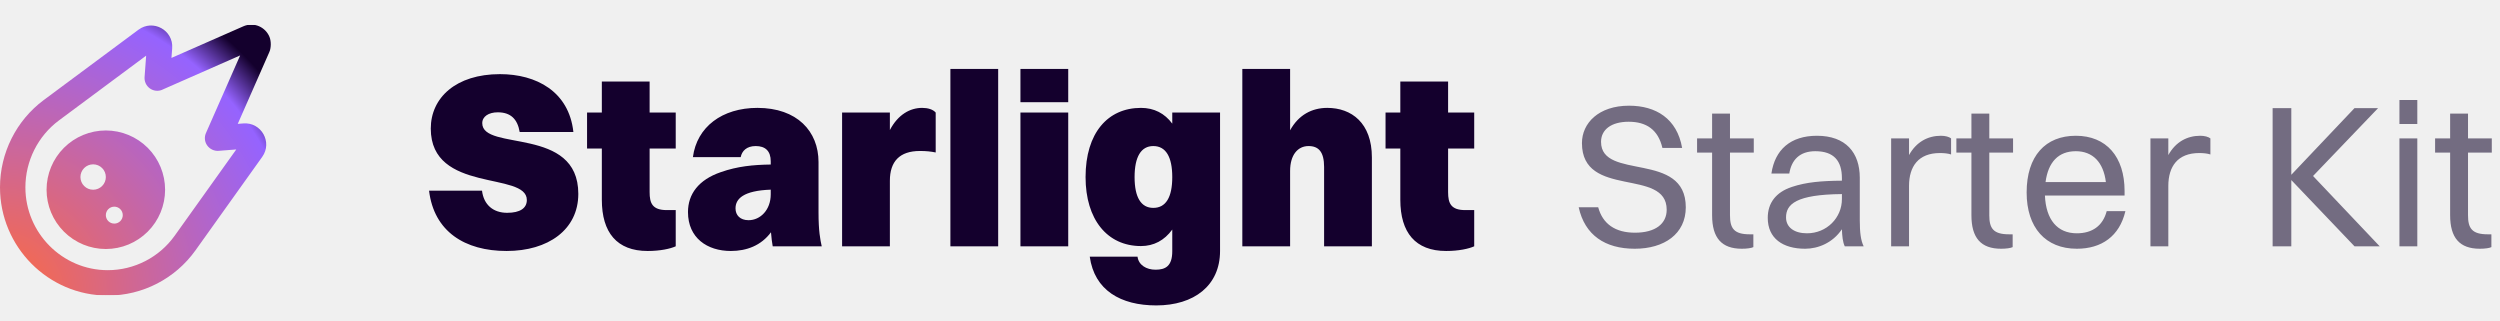
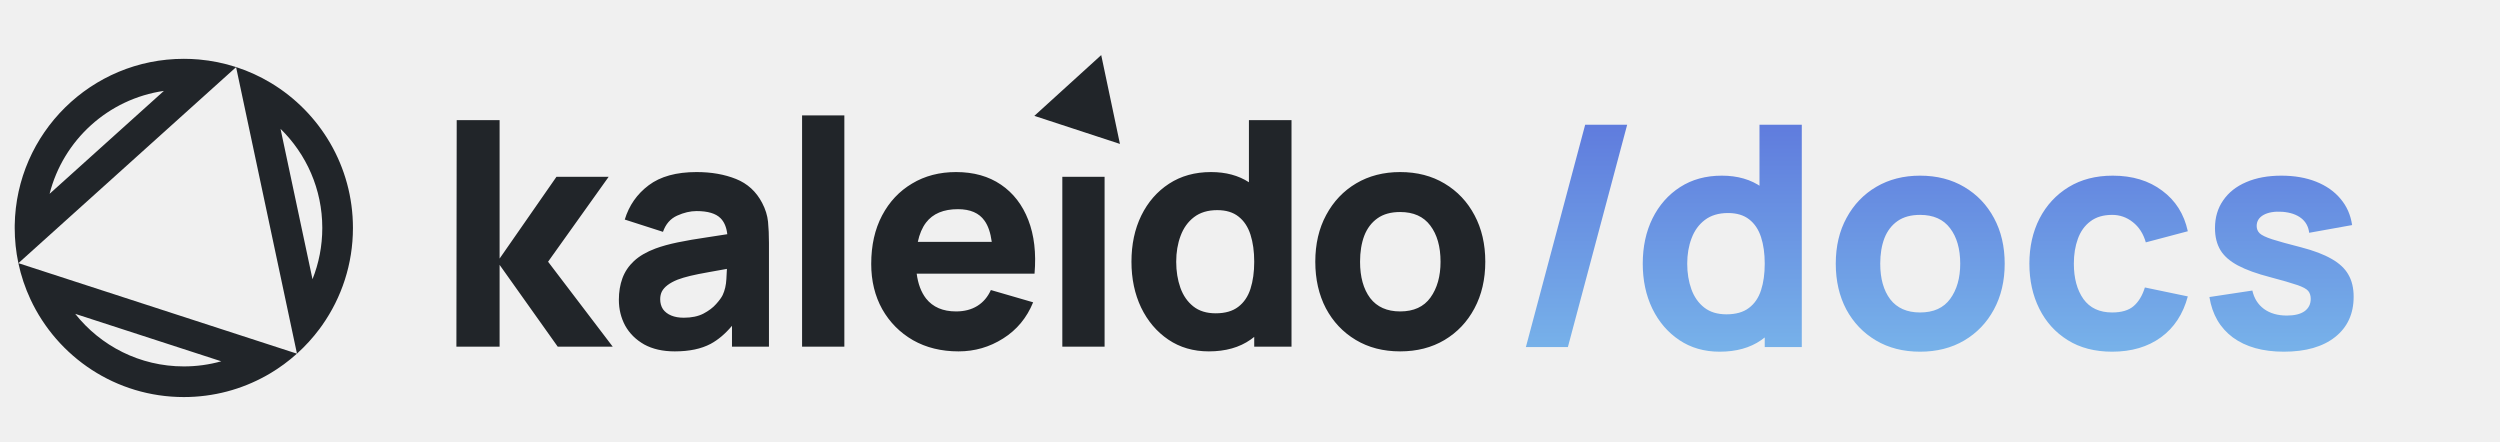
- <svg xmlns="http://www.w3.org/2000/svg" width="203" height="26" viewBox="0 0 203 26" fill="none">
-   <g clip-path="url(#clip0_4102_1237)">
-     <mask id="mask0_4102_1237" style="mask-type:luminance" maskUnits="userSpaceOnUse" x="0" y="2" width="22" height="22">
-       <path d="M22 2H0V24H22V2Z" fill="white" />
-     </mask>
-     <g mask="url(#mask0_4102_1237)">
-       <path d="M20.402 2C20.178 2 19.959 2.047 19.757 2.138L13.922 4.703L13.982 3.921C14.089 2.451 12.427 1.536 11.245 2.413L3.554 8.123C1.315 9.786 0 12.428 0 15.213C0 20.038 3.91 24 8.748 24C11.572 24 14.223 22.634 15.868 20.335L21.295 12.734C22.142 11.548 21.218 9.911 19.766 10.022L19.306 10.057L21.863 4.243C21.953 4.041 22 3.822 22 3.598C22 2.718 21.282 2 20.402 2ZM13.183 7.281L19.499 4.501L16.723 10.804C16.577 11.135 16.616 11.522 16.827 11.814C17.037 12.106 17.385 12.274 17.746 12.248L19.186 12.136L14.184 19.14C12.934 20.893 10.905 21.938 8.748 21.938C5.062 21.938 2.062 18.913 2.062 15.213C2.062 13.077 3.077 11.049 4.787 9.777L11.868 4.518L11.739 6.263C11.713 6.623 11.877 6.971 12.173 7.182C12.47 7.393 12.852 7.431 13.183 7.285V7.281ZM8.594 20.219C9.87 20.219 11.094 19.712 11.997 18.809C12.899 17.907 13.406 16.683 13.406 15.406C13.406 14.13 12.899 12.906 11.997 12.003C11.094 11.101 9.87 10.594 8.594 10.594C7.317 10.594 6.093 11.101 5.191 12.003C4.288 12.906 3.781 14.13 3.781 15.406C3.781 16.683 4.288 17.907 5.191 18.809C6.093 19.712 7.317 20.219 8.594 20.219ZM7.562 13.344C7.836 13.344 8.098 13.452 8.292 13.646C8.485 13.839 8.594 14.101 8.594 14.375C8.594 14.649 8.485 14.911 8.292 15.104C8.098 15.298 7.836 15.406 7.562 15.406C7.289 15.406 7.027 15.298 6.833 15.104C6.64 14.911 6.531 14.649 6.531 14.375C6.531 14.101 6.64 13.839 6.833 13.646C7.027 13.452 7.289 13.344 7.562 13.344ZM8.594 17.469C8.594 17.286 8.666 17.111 8.795 16.983C8.924 16.854 9.099 16.781 9.281 16.781C9.464 16.781 9.638 16.854 9.767 16.983C9.896 17.111 9.969 17.286 9.969 17.469C9.969 17.651 9.896 17.826 9.767 17.955C9.638 18.084 9.464 18.156 9.281 18.156C9.099 18.156 8.924 18.084 8.795 17.955C8.666 17.826 8.594 17.651 8.594 17.469Z" fill="url(#paint0_radial_4102_1237)" />
-     </g>
-   </g>
-   <path d="M39.159 10C39.159 12.32 46.959 10.2 46.959 15.74C46.959 18.66 44.499 20.38 41.139 20.38C37.739 20.38 35.239 18.8 34.839 15.48H39.139C39.279 16.64 40.059 17.28 41.179 17.28C42.239 17.28 42.779 16.9 42.779 16.24C42.779 13.9 34.979 15.72 34.979 10.44C34.979 7.94 37.019 6.02 40.599 6.02C43.539 6.02 46.199 7.42 46.559 10.72H42.199C42.019 9.66 41.459 9.12 40.419 9.12C39.679 9.12 39.159 9.46 39.159 10ZM48.869 16.22V12.06H47.669V9.14H48.869V6.62H52.749V9.14H54.869V12.06H52.749V15.6C52.749 16.5 52.969 17.06 54.149 17.06H54.869V20C54.429 20.2 53.609 20.38 52.589 20.38C50.089 20.38 48.869 18.88 48.869 16.22ZM60.144 12.76H56.264C56.584 10.3 58.644 8.76 61.504 8.76C64.724 8.76 66.464 10.66 66.464 13.16V17.26C66.464 18.76 66.604 19.46 66.724 20H62.744C62.684 19.7 62.644 19.32 62.604 18.86C61.804 19.94 60.624 20.38 59.344 20.38C57.424 20.38 55.864 19.32 55.864 17.22C55.864 15.76 56.724 14.6 58.524 13.98C59.884 13.5 61.164 13.38 62.584 13.36V13.1C62.584 12.26 62.144 11.86 61.364 11.86C60.624 11.86 60.244 12.26 60.144 12.76ZM59.724 16.92C59.724 17.48 60.104 17.88 60.784 17.88C61.744 17.88 62.584 17.04 62.584 15.78V15.4C60.364 15.48 59.724 16.14 59.724 16.92ZM68.378 20V9.14H72.258V10.56C72.918 9.3 73.898 8.76 74.878 8.76C75.338 8.76 75.758 8.88 75.978 9.14V12.38C75.578 12.3 75.218 12.26 74.698 12.26C73.038 12.26 72.258 13.12 72.258 14.68V20H68.378ZM77.172 20V5.6H81.052V20H77.172ZM82.86 8.3V5.6H86.74V8.3H82.86ZM82.86 20V9.14H86.74V20H82.86ZM92.648 19.98C89.908 19.98 88.148 17.82 88.148 14.38C88.148 10.8 89.948 8.76 92.648 8.76C93.708 8.76 94.568 9.2 95.188 10.04V9.14H99.068V20.38C99.068 23.2 96.948 24.8 93.888 24.8C91.008 24.8 88.868 23.58 88.488 20.84H92.368C92.448 21.52 93.088 21.9 93.828 21.9C94.628 21.9 95.188 21.62 95.188 20.4V18.64C94.548 19.52 93.688 19.98 92.648 19.98ZM93.648 16.88C94.668 16.88 95.188 16.02 95.188 14.38C95.188 12.74 94.668 11.86 93.648 11.86C92.648 11.86 92.128 12.74 92.128 14.38C92.128 16.02 92.648 16.88 93.648 16.88ZM100.877 20V5.6H104.757V10.58C105.437 9.34 106.517 8.76 107.777 8.76C109.737 8.76 111.397 9.98 111.397 12.78V20H107.517V13.56C107.517 12.34 107.077 11.86 106.257 11.86C105.377 11.86 104.757 12.58 104.757 13.88V20H100.877ZM113.706 16.22V12.06H112.506V9.14H113.706V6.62H117.586V9.14H119.706V12.06H117.586V15.6C117.586 16.5 117.806 17.06 118.986 17.06H119.706V20C119.266 20.2 118.446 20.38 117.426 20.38C114.926 20.38 113.706 18.88 113.706 16.22Z" fill="#14002D" />
-   <path d="M130.005 11.519C130.005 14.687 136.886 12.229 136.886 16.832C136.886 18.994 135.137 20.198 132.744 20.198C130.335 20.198 128.685 19.093 128.19 16.832H129.774C130.137 18.169 131.144 18.895 132.761 18.895C134.444 18.895 135.335 18.152 135.335 17.03C135.335 13.598 128.454 16.155 128.454 11.618C128.454 10.001 129.807 8.582 132.282 8.582C134.444 8.582 136.176 9.621 136.589 12.014H134.988C134.642 10.529 133.685 9.886 132.249 9.886C130.83 9.886 130.005 10.529 130.005 11.519ZM139.023 17.476V12.393H137.802V11.239H139.023V9.226H140.475V11.239H142.406V12.393H140.475V17.476C140.475 18.532 140.789 19.026 142.076 19.026H142.373V20.066C142.208 20.148 141.845 20.198 141.432 20.198C139.799 20.198 139.023 19.323 139.023 17.476ZM145.29 14.093H143.838C144.118 12.162 145.389 11.024 147.534 11.024C149.877 11.024 151.015 12.393 151.015 14.44V17.888C151.015 18.895 151.098 19.521 151.329 20H149.794C149.629 19.654 149.58 19.142 149.563 18.614C148.821 19.72 147.633 20.198 146.577 20.198C144.762 20.198 143.541 19.357 143.541 17.69C143.541 16.485 144.201 15.611 145.488 15.182C146.676 14.786 147.88 14.687 149.563 14.671V14.473C149.563 13.053 148.903 12.278 147.402 12.278C146.148 12.278 145.471 12.971 145.29 14.093ZM145.026 17.657C145.026 18.465 145.702 18.944 146.725 18.944C148.342 18.944 149.563 17.674 149.563 16.172V15.759C145.834 15.793 145.026 16.584 145.026 17.657ZM153.561 20V11.239H155.013V12.591C155.607 11.519 156.547 11.024 157.603 11.024C157.95 11.024 158.263 11.107 158.428 11.239V12.542C158.181 12.46 157.867 12.427 157.521 12.427C155.772 12.427 155.013 13.515 155.013 15.1V20H153.561ZM160.079 17.476V12.393H158.858V11.239H160.079V9.226H161.531V11.239H163.461V12.393H161.531V17.476C161.531 18.532 161.844 19.026 163.131 19.026H163.428V20.066C163.263 20.148 162.9 20.198 162.488 20.198C160.854 20.198 160.079 19.323 160.079 17.476ZM172.582 17.145C172.104 19.192 170.635 20.198 168.639 20.198C166.098 20.198 164.563 18.482 164.563 15.627C164.563 12.658 166.098 11.024 168.556 11.024C171.031 11.024 172.516 12.723 172.516 15.512V15.875H166.048C166.131 17.838 167.055 18.944 168.639 18.944C169.876 18.944 170.751 18.35 171.064 17.145H172.582ZM168.556 12.278C167.154 12.278 166.312 13.152 166.098 14.786H170.998C170.8 13.169 169.926 12.278 168.556 12.278ZM174.616 20V11.239H176.068V12.591C176.662 11.519 177.603 11.024 178.659 11.024C179.005 11.024 179.319 11.107 179.484 11.239V12.542C179.236 12.46 178.923 12.427 178.576 12.427C176.827 12.427 176.068 13.515 176.068 15.1V20H174.616ZM184.537 20V8.78H186.055V14.192L191.186 8.78H193.1L187.82 14.291L193.232 20H191.186L186.055 14.621V20H184.537ZM194.834 10.067V8.12H196.286V10.067H194.834ZM194.834 20V11.239H196.286V20H194.834ZM198.951 17.476V12.393H197.73V11.239H198.951V9.226H200.403V11.239H202.334V12.393H200.403V17.476C200.403 18.532 200.717 19.026 202.004 19.026H202.301V20.066C202.136 20.148 201.773 20.198 201.36 20.198C199.727 20.198 198.951 19.323 198.951 17.476Z" fill="#0D0027" fill-opacity="0.55" />
+ <svg xmlns="http://www.w3.org/2000/svg" width="170" height="30" viewBox="0 0 170 30" fill="none">
+   <path fill-rule="evenodd" clip-rule="evenodd" d="M76.156 9.787L74.883 3.746L70.335 7.879L76.156 9.787ZM54.541 7.849V23.573H57.416V7.849H54.541ZM31.035 23.573L31.056 8.17H33.973V17.583L37.84 12.021H41.39L37.269 17.797L41.665 23.573H37.925L33.973 18.011V23.573H31.035ZM45.886 23.894C45.069 23.894 44.375 23.737 43.805 23.423C43.241 23.102 42.812 22.678 42.516 22.15C42.227 21.616 42.083 21.027 42.083 20.386C42.083 19.851 42.163 19.362 42.325 18.92C42.487 18.478 42.748 18.089 43.107 17.754C43.474 17.412 43.963 17.127 44.576 16.898C44.999 16.742 45.502 16.602 46.087 16.481C46.672 16.36 47.334 16.246 48.074 16.139C48.509 16.072 48.97 16.001 49.456 15.926C49.402 15.45 49.247 15.086 48.993 14.834C48.669 14.513 48.126 14.353 47.366 14.353C46.943 14.353 46.503 14.456 46.045 14.663C45.587 14.87 45.267 15.237 45.083 15.765L42.484 14.93C42.773 13.975 43.315 13.197 44.111 12.598C44.907 11.999 45.992 11.7 47.366 11.7C48.373 11.7 49.268 11.857 50.05 12.171C50.831 12.484 51.423 13.026 51.825 13.796C52.05 14.224 52.184 14.652 52.226 15.08C52.268 15.508 52.289 15.986 52.289 16.513V23.573H49.775V22.155C49.321 22.696 48.838 23.105 48.327 23.381C47.686 23.723 46.873 23.894 45.886 23.894ZM46.499 21.605C47.028 21.605 47.471 21.512 47.831 21.327C48.197 21.134 48.486 20.917 48.697 20.674C48.915 20.432 49.063 20.229 49.141 20.065C49.289 19.751 49.373 19.387 49.394 18.974C49.411 18.717 49.423 18.487 49.43 18.284C48.957 18.366 48.55 18.439 48.211 18.503C47.683 18.596 47.256 18.681 46.932 18.76C46.608 18.838 46.323 18.924 46.077 19.016C45.795 19.13 45.566 19.255 45.39 19.391C45.221 19.519 45.094 19.662 45.009 19.819C44.932 19.975 44.893 20.15 44.893 20.343C44.893 20.607 44.956 20.835 45.083 21.027C45.217 21.213 45.404 21.355 45.643 21.455C45.883 21.555 46.168 21.605 46.499 21.605ZM65.181 23.894C64.011 23.894 62.98 23.641 62.085 23.134C61.197 22.621 60.5 21.919 59.993 21.027C59.493 20.129 59.243 19.102 59.243 17.947C59.243 16.684 59.489 15.586 59.982 14.652C60.475 13.718 61.155 12.994 62.022 12.481C62.888 11.96 63.885 11.7 65.012 11.7C66.209 11.7 67.227 11.985 68.065 12.556C68.904 13.126 69.524 13.928 69.925 14.962C70.327 15.996 70.468 17.212 70.348 18.61H68.964H67.505H62.335C62.425 19.303 62.637 19.866 62.972 20.3C63.437 20.885 64.117 21.177 65.012 21.177C65.575 21.177 66.058 21.052 66.459 20.803C66.861 20.553 67.167 20.193 67.379 19.722L70.253 20.557C69.823 21.612 69.143 22.432 68.213 23.017C67.291 23.602 66.28 23.894 65.181 23.894ZM66.945 15.005C67.191 15.343 67.356 15.824 67.44 16.449H62.411C62.523 15.916 62.71 15.477 62.972 15.133C63.437 14.527 64.159 14.224 65.139 14.224C65.977 14.224 66.579 14.485 66.945 15.005ZM75.112 12.021H72.238V23.573H75.112V12.021ZM82.201 23.894C81.152 23.894 80.232 23.627 79.444 23.092C78.654 22.557 78.038 21.829 77.594 20.91C77.158 19.99 76.939 18.952 76.939 17.797C76.939 16.62 77.161 15.576 77.605 14.663C78.056 13.743 78.686 13.019 79.496 12.492C80.306 11.964 81.257 11.7 82.349 11.7C83.358 11.7 84.217 11.931 84.927 12.393V8.17H87.823V23.573H85.287V22.909C85.208 22.972 85.127 23.033 85.044 23.092C84.283 23.627 83.335 23.894 82.201 23.894ZM85.033 19.637C85.202 19.109 85.287 18.496 85.287 17.797C85.287 17.098 85.202 16.485 85.033 15.957C84.864 15.43 84.593 15.019 84.219 14.727C83.853 14.435 83.371 14.289 82.772 14.289C82.131 14.289 81.603 14.449 81.187 14.77C80.778 15.084 80.475 15.508 80.278 16.043C80.081 16.57 79.982 17.155 79.982 17.797C79.982 18.446 80.078 19.038 80.268 19.573C80.458 20.1 80.75 20.521 81.145 20.835C81.539 21.148 82.046 21.305 82.666 21.305C83.307 21.305 83.818 21.159 84.198 20.867C84.586 20.574 84.864 20.164 85.033 19.637ZM92.188 23.113C93.054 23.634 94.061 23.894 95.21 23.894C96.351 23.894 97.355 23.637 98.221 23.124C99.094 22.603 99.774 21.887 100.26 20.974C100.753 20.054 101 18.995 101 17.797C101 16.606 100.757 15.554 100.271 14.642C99.785 13.722 99.105 13.001 98.232 12.481C97.365 11.96 96.358 11.7 95.21 11.7C94.082 11.7 93.086 11.957 92.219 12.47C91.353 12.984 90.673 13.7 90.18 14.62C89.687 15.533 89.44 16.592 89.44 17.797C89.44 18.988 89.68 20.043 90.159 20.963C90.645 21.876 91.321 22.593 92.188 23.113ZM97.27 20.236C96.819 20.863 96.132 21.177 95.21 21.177C94.315 21.177 93.635 20.874 93.17 20.268C92.713 19.654 92.484 18.831 92.484 17.797C92.484 17.127 92.579 16.538 92.769 16.032C92.966 15.526 93.265 15.13 93.667 14.845C94.069 14.559 94.583 14.417 95.21 14.417C96.118 14.417 96.802 14.723 97.26 15.337C97.724 15.95 97.957 16.77 97.957 17.797C97.957 18.788 97.728 19.601 97.27 20.236Z" fill="#212529" />
+   <path fill-rule="evenodd" clip-rule="evenodd" d="M20.192 24.049C19.627 24.558 19.01 25.012 18.352 25.402C18.263 25.454 18.174 25.506 18.084 25.555C16.431 26.476 14.527 27 12.5 27C7.883 27 3.901 24.279 2.071 20.352C1.71 19.577 1.432 18.755 1.25 17.898C1.25 17.896 1.25 17.894 1.249 17.892C1.086 17.12 1 16.32 1 15.5C1 15.438 1 15.376 1.001 15.315C1.1 9.049 6.211 4 12.5 4C12.843 4 13.183 4.015 13.518 4.044C14.392 4.121 15.238 4.296 16.045 4.557C16.052 4.559 16.059 4.561 16.066 4.564C16.893 4.833 17.679 5.194 18.412 5.634C21.76 7.644 24 11.31 24 15.5C24 17.959 23.228 20.238 21.913 22.108C21.854 22.192 21.794 22.275 21.733 22.358C21.276 22.971 20.761 23.536 20.194 24.047L16.054 4.566L1.251 17.895L20.192 24.049ZM15.045 24.568L5.115 21.342C6.84 23.519 9.507 24.916 12.5 24.916C13.382 24.916 14.236 24.795 15.045 24.568ZM11.145 6.181L3.372 13.18C4.298 9.528 7.357 6.727 11.145 6.181ZM19.076 8.762L21.25 18.986C21.68 17.908 21.916 16.732 21.916 15.5C21.916 12.859 20.828 10.472 19.076 8.762Z" fill="#212529" />
+   <path d="M107.792 8.48H110.648L106.616 23.6H103.76L107.792 8.48ZM116.936 23.915C115.893 23.915 114.98 23.653 114.196 23.128C113.412 22.603 112.799 21.889 112.358 20.986C111.924 20.083 111.707 19.064 111.707 17.93C111.707 16.775 111.928 15.75 112.369 14.854C112.817 13.951 113.443 13.24 114.248 12.722C115.053 12.204 115.998 11.945 117.083 11.945C118.161 11.945 119.068 12.208 119.803 12.733C120.538 13.258 121.094 13.972 121.472 14.875C121.85 15.778 122.039 16.796 122.039 17.93C122.039 19.064 121.847 20.083 121.462 20.986C121.084 21.889 120.517 22.603 119.761 23.128C119.005 23.653 118.063 23.915 116.936 23.915ZM117.398 21.374C118.035 21.374 118.543 21.231 118.921 20.944C119.306 20.657 119.582 20.254 119.75 19.736C119.918 19.218 120.002 18.616 120.002 17.93C120.002 17.244 119.918 16.642 119.75 16.124C119.582 15.606 119.313 15.204 118.942 14.917C118.578 14.63 118.098 14.486 117.503 14.486C116.866 14.486 116.341 14.644 115.928 14.959C115.522 15.267 115.221 15.683 115.025 16.208C114.829 16.726 114.731 17.3 114.731 17.93C114.731 18.567 114.826 19.148 115.015 19.673C115.204 20.191 115.494 20.604 115.886 20.912C116.278 21.22 116.782 21.374 117.398 21.374ZM120.002 23.6V15.83H119.645V8.48H122.522V23.6H120.002ZM130.565 23.915C129.424 23.915 128.423 23.66 127.562 23.149C126.701 22.638 126.029 21.934 125.546 21.038C125.07 20.135 124.832 19.099 124.832 17.93C124.832 16.747 125.077 15.708 125.567 14.812C126.057 13.909 126.733 13.205 127.594 12.701C128.455 12.197 129.445 11.945 130.565 11.945C131.706 11.945 132.707 12.201 133.568 12.712C134.436 13.223 135.112 13.93 135.595 14.833C136.078 15.729 136.319 16.761 136.319 17.93C136.319 19.106 136.074 20.146 135.584 21.049C135.101 21.945 134.426 22.648 133.558 23.159C132.697 23.663 131.699 23.915 130.565 23.915ZM130.565 21.248C131.482 21.248 132.165 20.94 132.613 20.324C133.068 19.701 133.295 18.903 133.295 17.93C133.295 16.922 133.064 16.117 132.602 15.515C132.147 14.913 131.468 14.612 130.565 14.612C129.942 14.612 129.431 14.752 129.032 15.032C128.633 15.312 128.336 15.701 128.14 16.198C127.951 16.695 127.856 17.272 127.856 17.93C127.856 18.945 128.084 19.754 128.539 20.356C129.001 20.951 129.676 21.248 130.565 21.248ZM143.626 23.915C142.45 23.915 141.442 23.653 140.602 23.128C139.762 22.603 139.118 21.889 138.67 20.986C138.222 20.083 137.998 19.064 137.998 17.93C137.998 16.782 138.229 15.757 138.691 14.854C139.16 13.951 139.818 13.24 140.665 12.722C141.512 12.204 142.513 11.945 143.668 11.945C145.005 11.945 146.125 12.285 147.028 12.964C147.938 13.636 148.519 14.556 148.771 15.725L145.915 16.481C145.747 15.893 145.453 15.435 145.033 15.106C144.62 14.777 144.151 14.612 143.626 14.612C143.024 14.612 142.531 14.759 142.146 15.053C141.761 15.34 141.477 15.736 141.295 16.24C141.113 16.737 141.022 17.3 141.022 17.93C141.022 18.917 141.239 19.719 141.673 20.335C142.114 20.944 142.765 21.248 143.626 21.248C144.27 21.248 144.76 21.101 145.096 20.807C145.432 20.513 145.684 20.093 145.852 19.547L148.771 20.156C148.449 21.36 147.84 22.288 146.944 22.939C146.048 23.59 144.942 23.915 143.626 23.915ZM155.302 23.915C153.874 23.915 152.719 23.593 151.837 22.949C150.962 22.298 150.43 21.381 150.241 20.198L153.16 19.757C153.279 20.289 153.542 20.706 153.948 21.007C154.361 21.308 154.882 21.458 155.512 21.458C156.03 21.458 156.429 21.36 156.709 21.164C156.989 20.961 157.129 20.681 157.129 20.324C157.129 20.1 157.073 19.922 156.961 19.789C156.849 19.649 156.597 19.512 156.205 19.379C155.82 19.246 155.218 19.071 154.399 18.854C153.475 18.616 152.737 18.35 152.184 18.056C151.631 17.762 151.232 17.412 150.987 17.006C150.742 16.593 150.619 16.096 150.619 15.515C150.619 14.787 150.805 14.157 151.176 13.625C151.547 13.086 152.068 12.673 152.74 12.386C153.419 12.092 154.217 11.945 155.134 11.945C156.023 11.945 156.811 12.082 157.497 12.355C158.183 12.628 158.736 13.016 159.156 13.52C159.583 14.024 159.845 14.619 159.943 15.305L157.024 15.83C156.975 15.41 156.793 15.078 156.478 14.833C156.163 14.588 155.736 14.444 155.197 14.402C154.672 14.367 154.249 14.437 153.927 14.612C153.612 14.787 153.454 15.039 153.454 15.368C153.454 15.564 153.521 15.729 153.654 15.862C153.794 15.995 154.077 16.131 154.504 16.271C154.938 16.411 155.596 16.593 156.478 16.817C157.339 17.041 158.029 17.304 158.547 17.605C159.072 17.899 159.453 18.256 159.691 18.676C159.929 19.089 160.048 19.589 160.048 20.177C160.048 21.339 159.628 22.253 158.788 22.918C157.948 23.583 156.786 23.915 155.302 23.915Z" fill="url(#paint0_linear_3347_25130)" />
  <defs>
-     <radialGradient id="paint0_radial_4102_1237" cx="0" cy="0" r="1" gradientUnits="userSpaceOnUse" gradientTransform="translate(-6.55652e-07 24) rotate(-37.6942) scale(27.8029)">
-       <stop stop-color="#FF6A3C" />
-       <stop offset="0.88" stop-color="#9563FF" />
-       <stop offset="1" stop-color="#14002D" />
-     </radialGradient>
-     <clipPath id="clip0_4102_1237">
-       <rect width="22" height="22" fill="white" transform="translate(0 2)" />
-     </clipPath>
+     <linearGradient id="paint0_linear_3347_25130" x1="132" y1="0.6" x2="132" y2="29.6" gradientUnits="userSpaceOnUse">
+       <stop stop-color="#5360D7" />
+       <stop offset="1" stop-color="#80C6EE" />
+     </linearGradient>
  </defs>
</svg>
